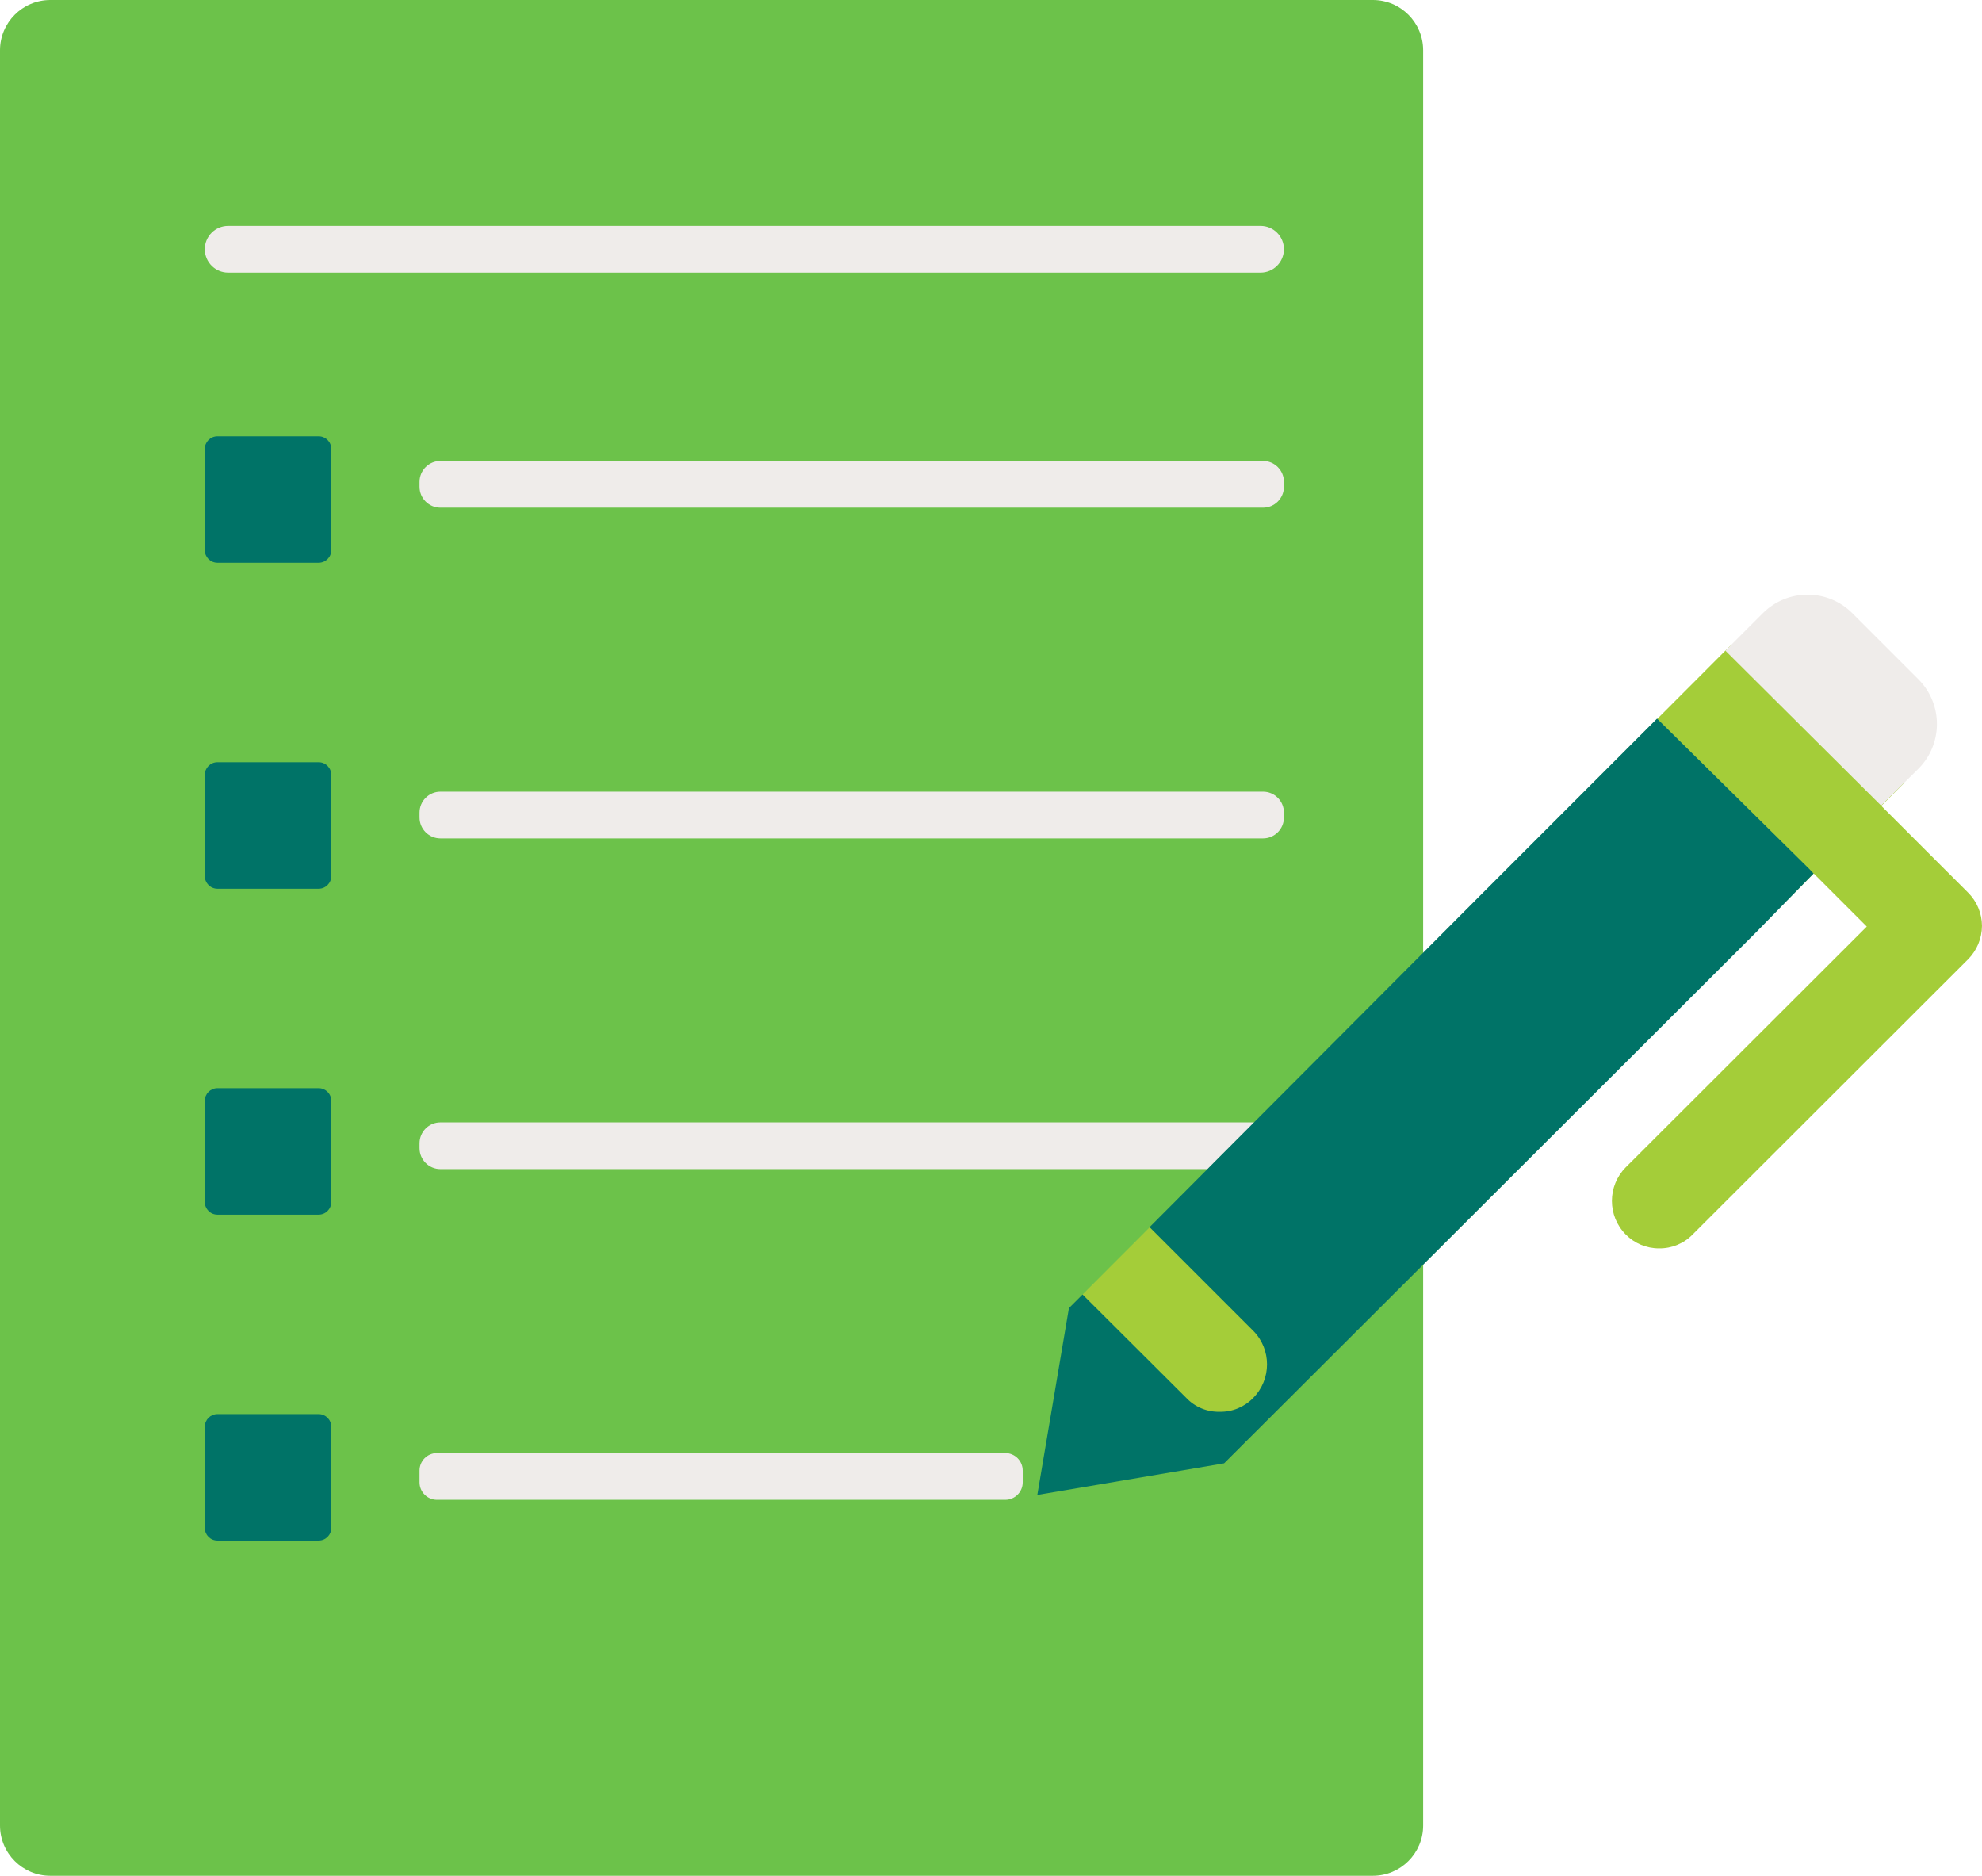
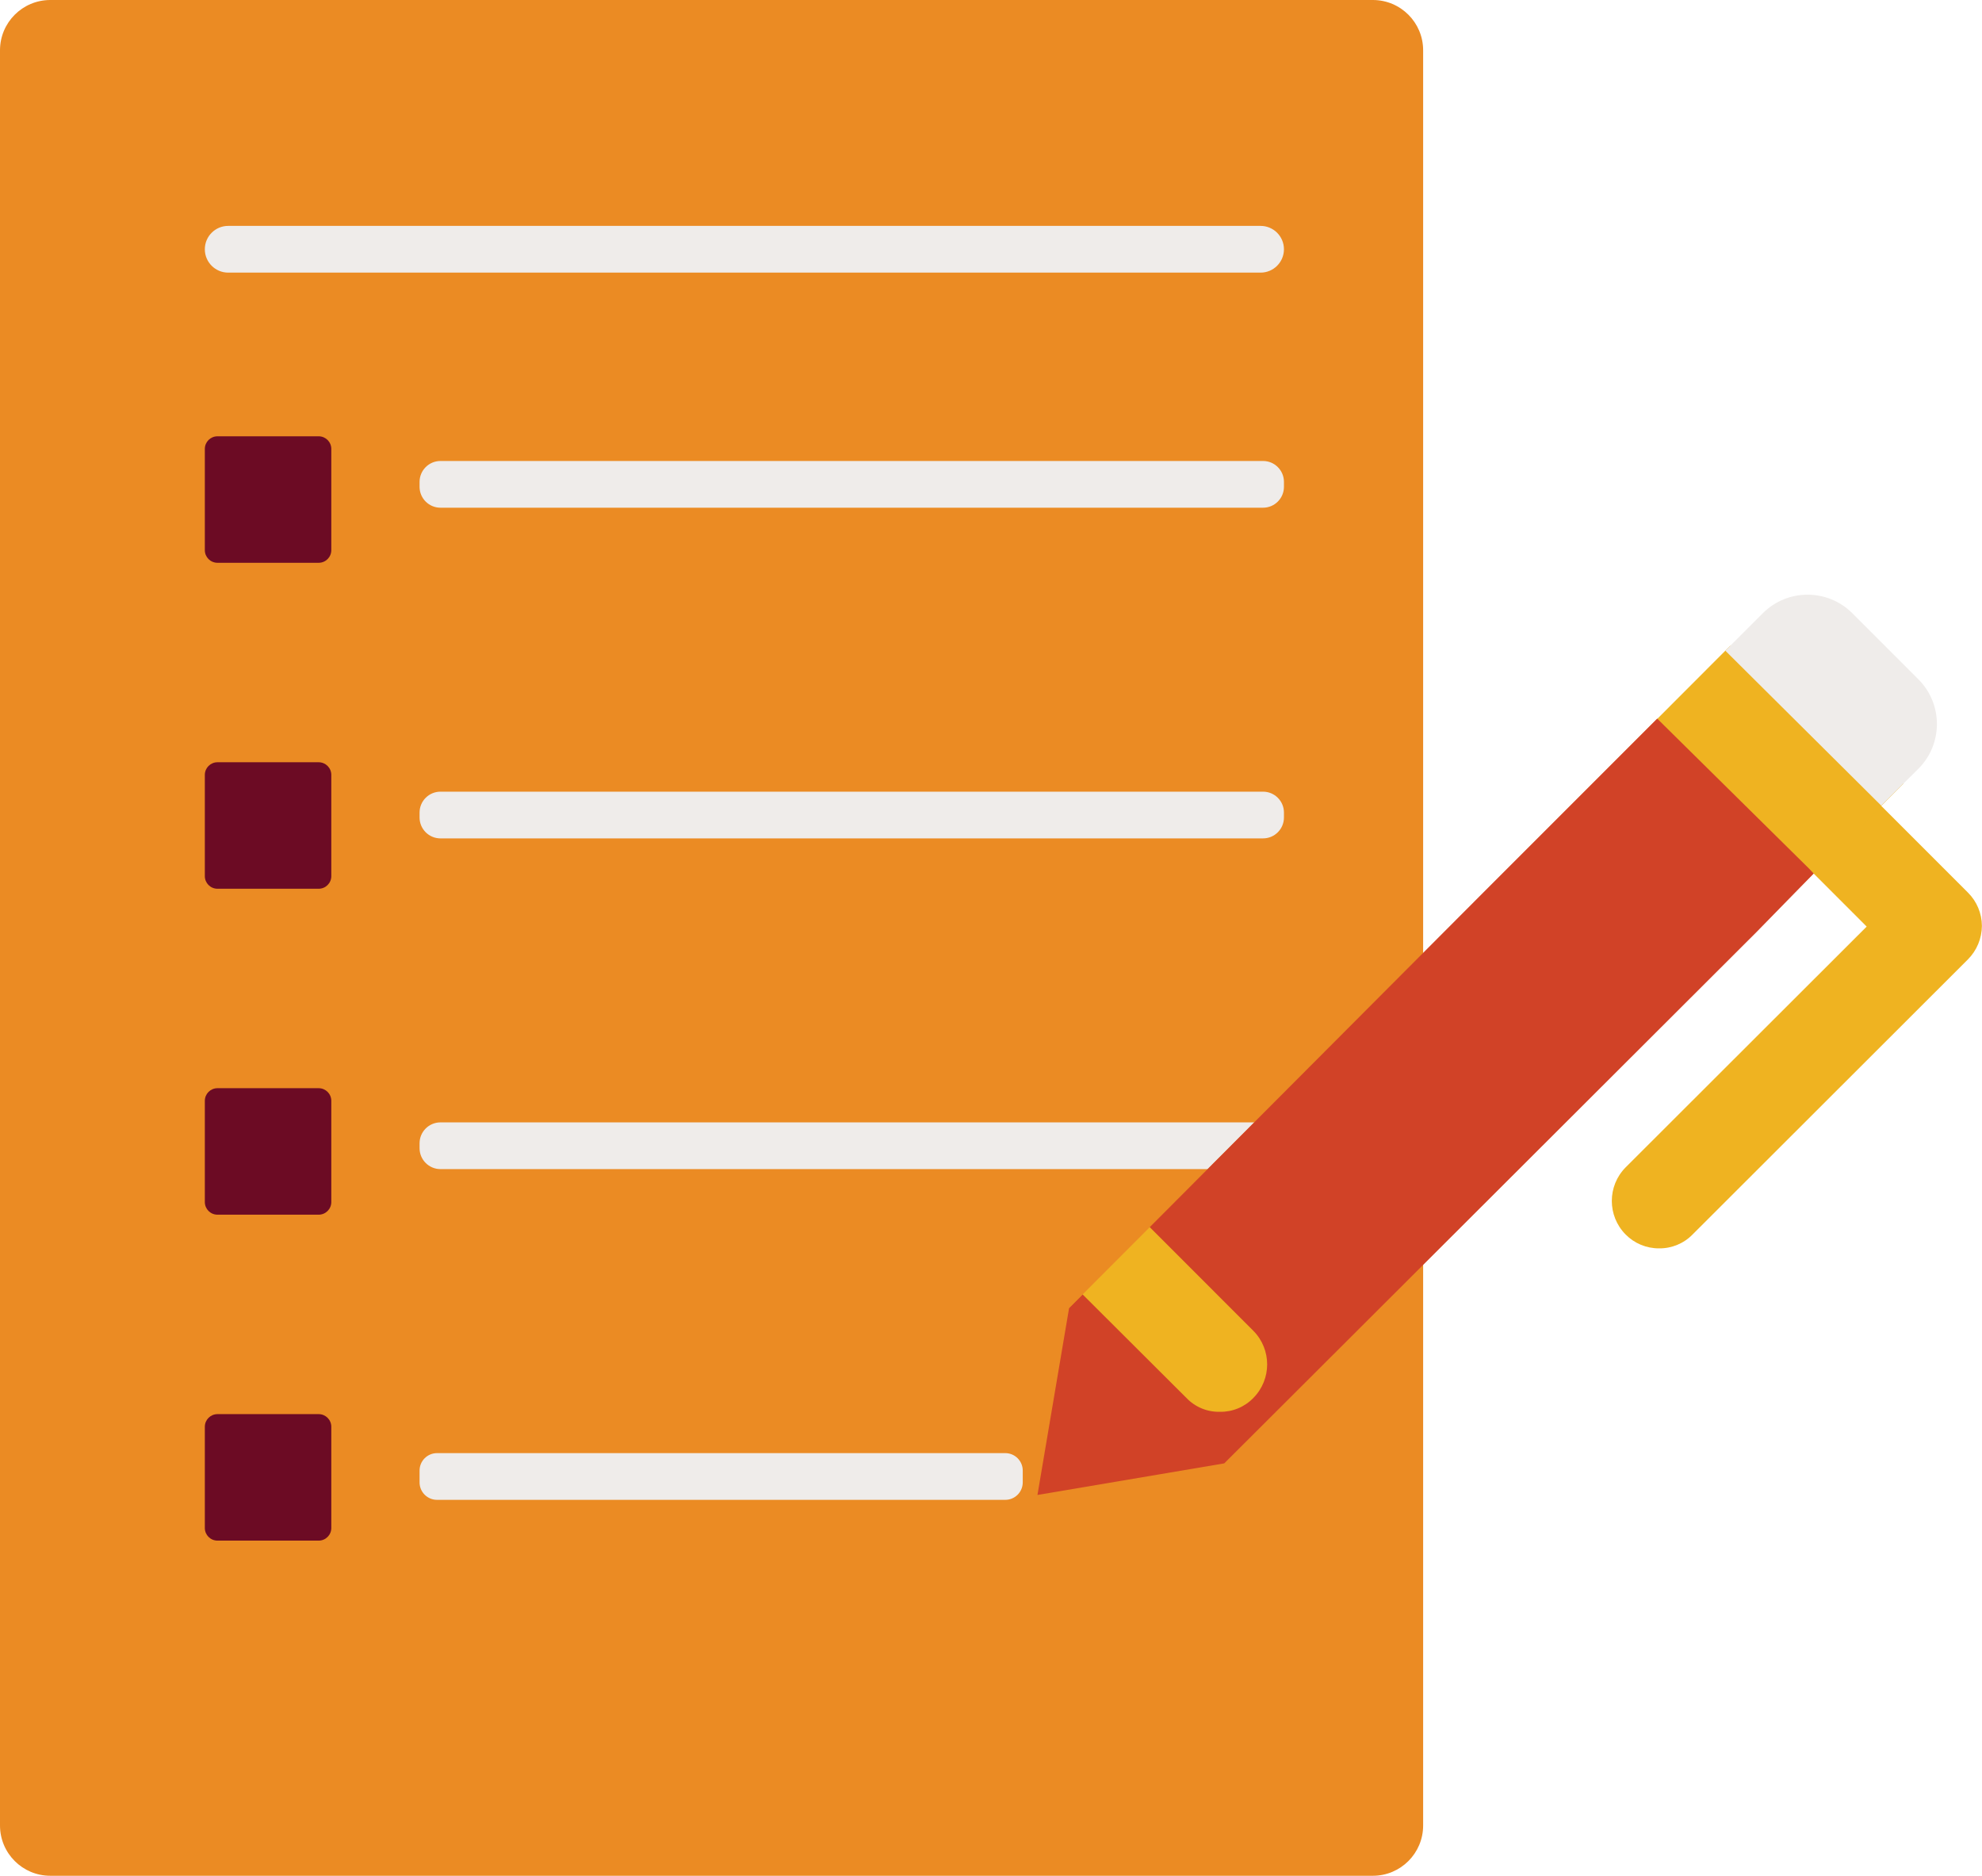
<svg xmlns="http://www.w3.org/2000/svg" width="77.633" height="73.463" viewBox="0 0 77.633 73.463">
-   <g id="_14" data-name="14" transform="translate(-334.313 -689.927)">
-     <rect id="Rectangle_13" data-name="Rectangle 13" width="55.743" height="73.463" rx="1.97" transform="translate(334.313 689.927)" fill="#6cc24a" />
-     <rect id="Rectangle_14" data-name="Rectangle 14" width="42.268" height="1.83" rx="0.915" transform="translate(342.335 698.773)" fill="#efecea" />
-     <rect id="Rectangle_15" data-name="Rectangle 15" width="33.857" height="1.83" rx="0.819" transform="translate(350.746 707.98)" fill="#efecea" />
-     <rect id="Rectangle_16" data-name="Rectangle 16" width="33.857" height="1.83" rx="0.819" transform="translate(350.746 720.932)" fill="#efecea" />
-     <rect id="Rectangle_17" data-name="Rectangle 17" width="33.857" height="1.83" rx="0.819" transform="translate(350.746 733.884)" fill="#efecea" />
-     <rect id="Rectangle_18" data-name="Rectangle 18" width="4.954" height="4.954" rx="0.495" transform="translate(342.335 707.014)" fill="#007367" />
-     <rect id="Rectangle_19" data-name="Rectangle 19" width="4.954" height="4.954" rx="0.495" transform="translate(342.335 719.779)" fill="#007367" />
-     <rect id="Rectangle_20" data-name="Rectangle 20" width="4.954" height="4.954" rx="0.495" transform="translate(342.335 732.544)" fill="#007367" />
-     <rect id="Rectangle_21" data-name="Rectangle 21" width="23.626" height="1.83" rx="0.684" transform="translate(350.746 746.836)" fill="#efecea" />
-     <rect id="Rectangle_22" data-name="Rectangle 22" width="4.954" height="4.954" rx="0.495" transform="translate(342.335 745.309)" fill="#007367" />
-     <path id="Path_126" data-name="Path 126" d="M405.258,723.87l2.563-2.563,3.58,3.579a1.848,1.848,0,0,1,.544,1.3h0a1.878,1.878,0,0,1-.545,1.312l-10.786,10.775a1.8,1.8,0,0,1-1.313.545,1.82,1.82,0,0,1-1.312-.545,1.868,1.868,0,0,1,0-2.626l9.444-9.432-2.081-2.08" fill="#a4cd39" />
-     <path id="Path_127" data-name="Path 127" d="M402.085,715.218l-25.9,25.939,6.081,6.081,26.606-26.622Z" fill="#a4cd39" />
-     <path id="Path_128" data-name="Path 128" d="M409.46,720.029a2.478,2.478,0,0,0,0-3.493l-2.6-2.6a2.477,2.477,0,0,0-3.492,0l-1.474,1.473,6.1,6.069Z" fill="#efecea" />
-     <path id="Path_129" data-name="Path 129" d="M405.348,724.138l-2.242,2.293-20.843,20.806-7.319,1.238,1.238-7.319.533-.532,4.062,4.049a1.742,1.742,0,0,0,1.313.545,1.772,1.772,0,0,0,1.312-.545,1.867,1.867,0,0,0,0-2.625l-4.062-4.062,13.078-13.115,6.8-6.8,5.957,5.882" fill="#007367" />
+   <g id="category_51000018297" transform="translate(-404.359 -922.522)">
+     <rect id="Rectangle_481" data-name="Rectangle 481" width="55.743" height="73.463" rx="1.97" transform="translate(404.359 922.522)" fill="#eb8b23" />
+     <rect id="Rectangle_482" data-name="Rectangle 482" width="42.268" height="1.83" rx="0.915" transform="translate(412.382 931.369)" fill="#efecea" />
+     <rect id="Rectangle_483" data-name="Rectangle 483" width="33.857" height="1.83" rx="0.819" transform="translate(420.793 940.576)" fill="#efecea" />
+     <rect id="Rectangle_484" data-name="Rectangle 484" width="33.857" height="1.83" rx="0.819" transform="translate(420.793 953.527)" fill="#efecea" />
+     <rect id="Rectangle_485" data-name="Rectangle 485" width="33.857" height="1.83" rx="0.819" transform="translate(420.793 966.479)" fill="#efecea" />
+     <rect id="Rectangle_486" data-name="Rectangle 486" width="4.954" height="4.954" rx="0.495" transform="translate(412.382 939.609)" fill="#6c0b24" />
+     <rect id="Rectangle_487" data-name="Rectangle 487" width="4.954" height="4.954" rx="0.495" transform="translate(412.382 952.375)" fill="#6c0b24" />
+     <rect id="Rectangle_488" data-name="Rectangle 488" width="4.954" height="4.954" rx="0.495" transform="translate(412.382 965.14)" fill="#6c0b24" />
+     <rect id="Rectangle_489" data-name="Rectangle 489" width="23.626" height="1.83" rx="0.684" transform="translate(420.793 979.432)" fill="#efecea" />
+     <rect id="Rectangle_490" data-name="Rectangle 490" width="4.954" height="4.954" rx="0.495" transform="translate(412.382 977.905)" fill="#6c0b24" />
+     <path id="Path_1357" data-name="Path 1357" d="M5435.3,956.466l2.564-2.564,3.579,3.579a1.848,1.848,0,0,1,.545,1.3h0a1.881,1.881,0,0,1-.545,1.313l-10.786,10.774a1.8,1.8,0,0,1-1.313.545,1.824,1.824,0,0,1-1.313-.545,1.868,1.868,0,0,1,0-2.625l9.444-9.432-2.08-2.081" transform="translate(-4960)" fill="#efb321" />
+     <path id="Path_1358" data-name="Path 1358" d="M5432.131,947.813l-25.9,25.938,6.081,6.081,26.605-26.622Z" transform="translate(-4960)" fill="#efb321" />
+     <path id="Path_1359" data-name="Path 1359" d="M5439.506,952.624a2.477,2.477,0,0,0,0-3.492l-2.6-2.6a2.48,2.48,0,0,0-3.493,0l-1.474,1.474,6.106,6.068Z" transform="translate(-4960)" fill="#efecea" />
+     <path id="Path_1360" data-name="Path 1360" d="M5435.4,956.733l-2.242,2.294-20.843,20.806-7.32,1.238,1.239-7.319.532-.533,4.062,4.05a1.752,1.752,0,0,0,1.313.545,1.779,1.779,0,0,0,1.313-.545,1.869,1.869,0,0,0,0-2.625l-4.062-4.063,13.078-13.115,6.8-6.8,5.957,5.883" transform="translate(-4960)" fill="#d14227" />
  </g>
</svg>
